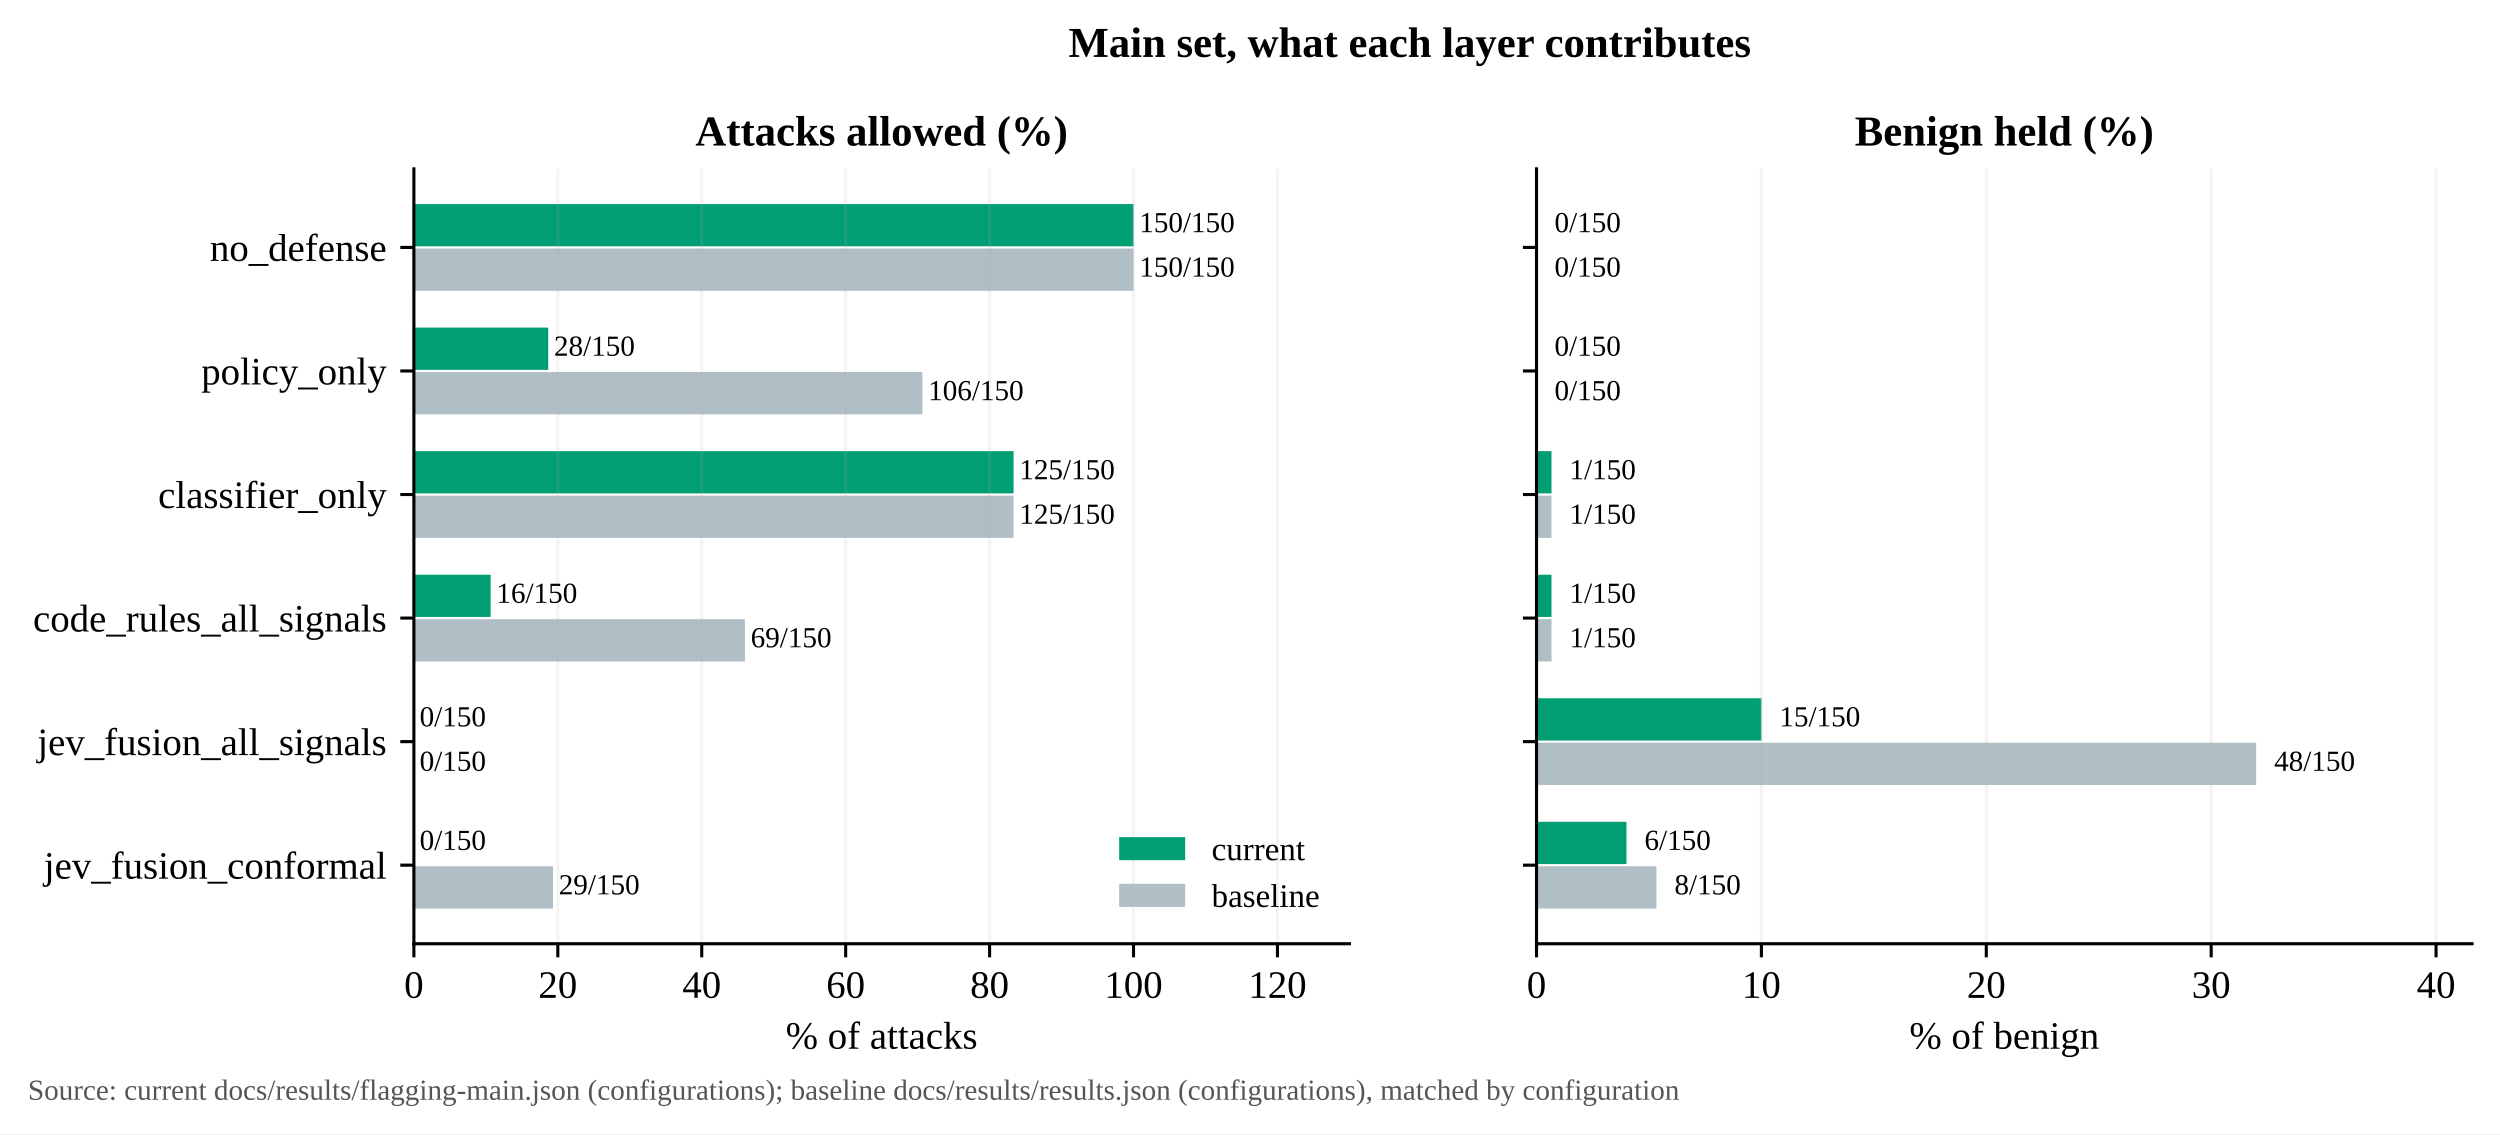
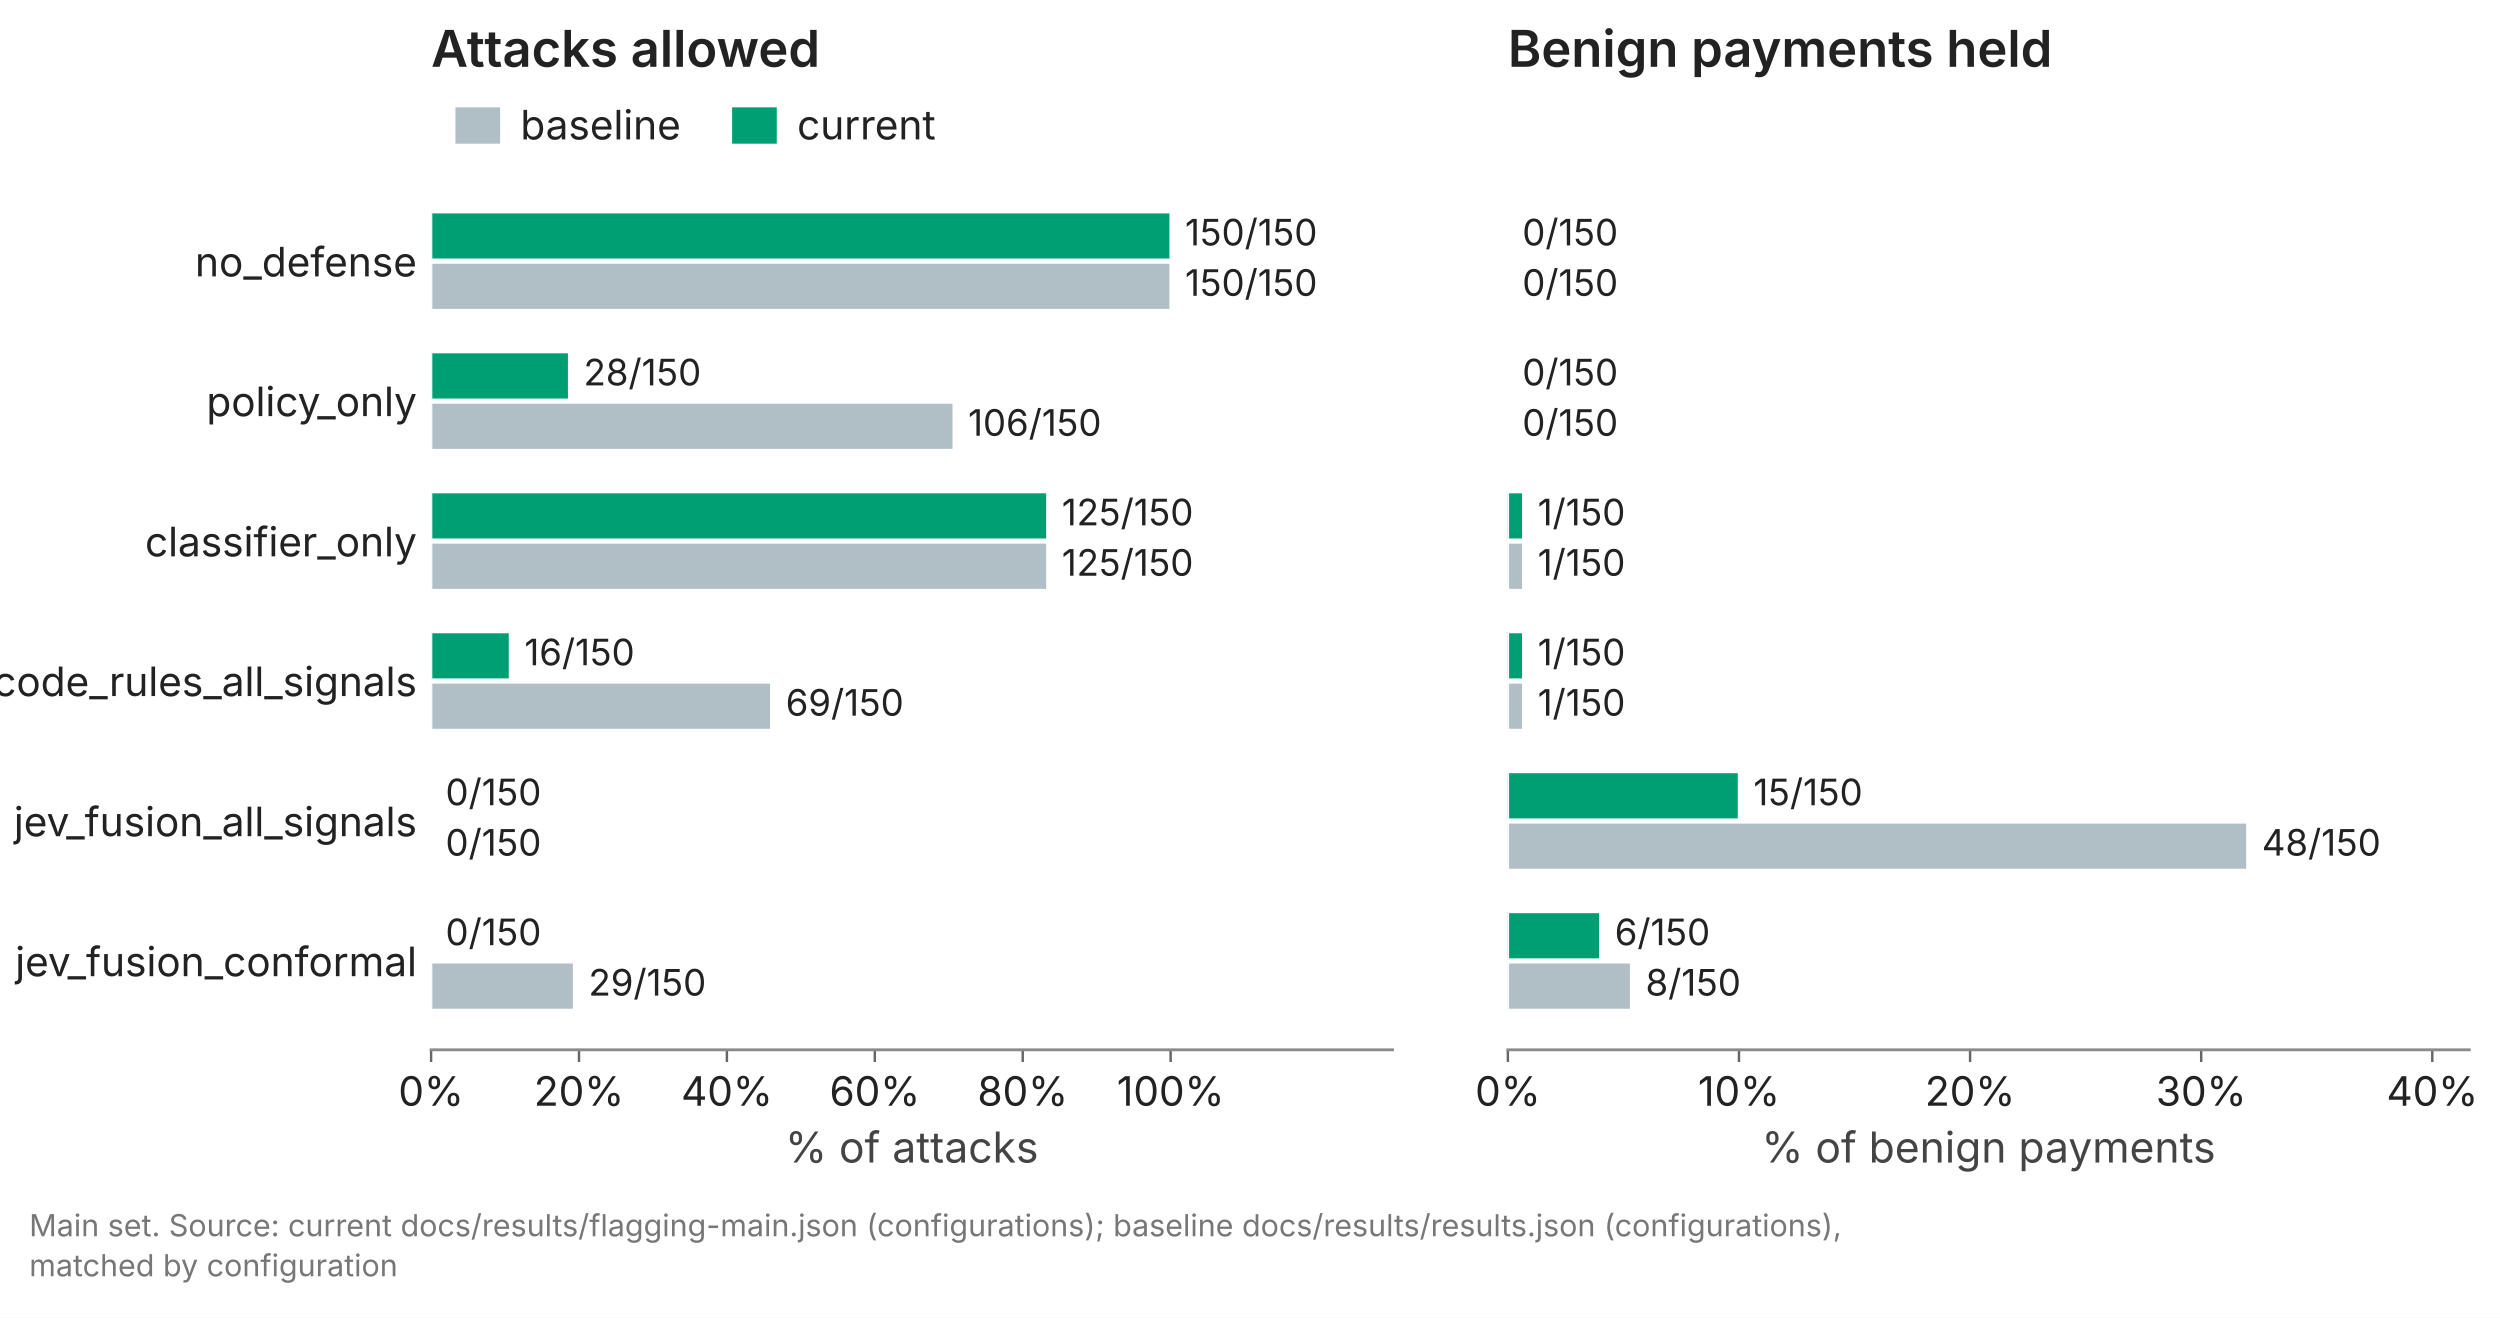
- <svg xmlns="http://www.w3.org/2000/svg" xmlns:xlink="http://www.w3.org/1999/xlink" width="643.9pt" height="292.074pt" viewBox="0 0 643.9 292.074" version="1.1">
+ <svg xmlns="http://www.w3.org/2000/svg" xmlns:xlink="http://www.w3.org/1999/xlink" width="615.992pt" height="324.663pt" viewBox="0 0 615.992 324.663" version="1.1">
  <defs>
    <style type="text/css">*{stroke-linejoin: round; stroke-linecap: butt}</style>
  </defs>
  <g id="figure_1">
    <g id="patch_1">
-       <path d="M 0 292.074  L 643.9 292.074  L 643.9 0  L 0 0  z " style="fill: #ffffff" />
+       <path d="M 0 324.663  L 615.992 324.663  L 615.992 0  L 0 0  z " style="fill: #ffffff" />
    </g>
    <g id="axes_1">
      <g id="patch_2">
-         <path d="M 106.6 243.072  L 347.555 243.072  L 347.555 43.488  L 106.6 43.488  z " style="fill: #ffffff" />
+         <path d="M 106.22 258.67  L 343.107 258.67  L 343.107 42.454  L 106.22 42.454  z " style="fill: #ffffff" />
      </g>
      <g id="patch_3">
-         <path d="M 106.6 63.443  L 291.95 63.443  L 291.95 52.56  L 106.6 52.56  z " clip-path="url(#pbfc901cec5)" style="fill: #009e73" />
+         <path d="M 106.22 64.007  L 288.441 64.007  L 288.441 52.282  L 106.22 52.282  z " clip-path="url(#p8a3484d968)" style="fill: #009e73; stroke: #ffffff; stroke-width: 0.6; stroke-linejoin: miter" />
      </g>
      <g id="patch_4">
-         <path d="M 106.6 74.898  L 291.95 74.898  L 291.95 64.015  L 106.6 64.015  z " clip-path="url(#pbfc901cec5)" style="fill: #b0bec5" />
+         <path d="M 106.22 76.421  L 288.441 76.421  L 288.441 64.696  L 106.22 64.696  z " clip-path="url(#p8a3484d968)" style="fill: #b0bec5; stroke: #ffffff; stroke-width: 0.6; stroke-linejoin: miter" />
      </g>
      <g id="patch_5">
-         <path d="M 106.6 95.263  L 141.199 95.263  L 141.199 84.38  L 106.6 84.38  z " clip-path="url(#pbfc901cec5)" style="fill: #009e73" />
+         <path d="M 106.22 98.491  L 140.235 98.491  L 140.235 86.766  L 106.22 86.766  z " clip-path="url(#p8a3484d968)" style="fill: #009e73; stroke: #ffffff; stroke-width: 0.6; stroke-linejoin: miter" />
      </g>
      <g id="patch_6">
-         <path d="M 106.6 106.718  L 237.58 106.718  L 237.58 95.836  L 106.6 95.836  z " clip-path="url(#pbfc901cec5)" style="fill: #b0bec5" />
+         <path d="M 106.22 110.905  L 234.989 110.905  L 234.989 99.18  L 106.22 99.18  z " clip-path="url(#p8a3484d968)" style="fill: #b0bec5; stroke: #ffffff; stroke-width: 0.6; stroke-linejoin: miter" />
      </g>
      <g id="patch_7">
-         <path d="M 106.6 127.083  L 261.058 127.083  L 261.058 116.201  L 106.6 116.201  z " clip-path="url(#pbfc901cec5)" style="fill: #009e73" />
+         <path d="M 106.22 132.975  L 258.071 132.975  L 258.071 121.25  L 106.22 121.25  z " clip-path="url(#p8a3484d968)" style="fill: #009e73; stroke: #ffffff; stroke-width: 0.6; stroke-linejoin: miter" />
      </g>
      <g id="patch_8">
-         <path d="M 106.6 138.539  L 261.058 138.539  L 261.058 127.656  L 106.6 127.656  z " clip-path="url(#pbfc901cec5)" style="fill: #b0bec5" />
+         <path d="M 106.22 145.389  L 258.071 145.389  L 258.071 133.665  L 106.22 133.665  z " clip-path="url(#p8a3484d968)" style="fill: #b0bec5; stroke: #ffffff; stroke-width: 0.6; stroke-linejoin: miter" />
      </g>
      <g id="patch_9">
-         <path d="M 106.6 158.904  L 126.371 158.904  L 126.371 148.021  L 106.6 148.021  z " clip-path="url(#pbfc901cec5)" style="fill: #009e73" />
+         <path d="M 106.22 167.459  L 125.657 167.459  L 125.657 155.735  L 106.22 155.735  z " clip-path="url(#p8a3484d968)" style="fill: #009e73; stroke: #ffffff; stroke-width: 0.6; stroke-linejoin: miter" />
      </g>
      <g id="patch_10">
-         <path d="M 106.6 170.359  L 191.861 170.359  L 191.861 159.477  L 106.6 159.477  z " clip-path="url(#pbfc901cec5)" style="fill: #b0bec5" />
+         <path d="M 106.22 179.873  L 190.041 179.873  L 190.041 168.149  L 106.22 168.149  z " clip-path="url(#p8a3484d968)" style="fill: #b0bec5; stroke: #ffffff; stroke-width: 0.6; stroke-linejoin: miter" />
      </g>
      <g id="patch_11">
-         <path d="M 106.6 190.724  L 106.6 190.724  L 106.6 179.842  L 106.6 179.842  z " clip-path="url(#pbfc901cec5)" style="fill: #009e73" />
+         <path d="M 106.22 201.943  L 106.22 201.943  L 106.22 190.219  L 106.22 190.219  z " clip-path="url(#p8a3484d968)" style="fill: #009e73; stroke: #ffffff; stroke-width: 0.6; stroke-linejoin: miter" />
      </g>
      <g id="patch_12">
-         <path d="M 106.6 202.18  L 106.6 202.18  L 106.6 191.297  L 106.6 191.297  z " clip-path="url(#pbfc901cec5)" style="fill: #b0bec5" />
+         <path d="M 106.22 214.358  L 106.22 214.358  L 106.22 202.633  L 106.22 202.633  z " clip-path="url(#p8a3484d968)" style="fill: #b0bec5; stroke: #ffffff; stroke-width: 0.6; stroke-linejoin: miter" />
      </g>
      <g id="patch_13">
-         <path d="M 106.6 222.545  L 106.6 222.545  L 106.6 211.662  L 106.6 211.662  z " clip-path="url(#pbfc901cec5)" style="fill: #009e73" />
+         <path d="M 106.22 236.428  L 106.22 236.428  L 106.22 224.703  L 106.22 224.703  z " clip-path="url(#p8a3484d968)" style="fill: #009e73; stroke: #ffffff; stroke-width: 0.6; stroke-linejoin: miter" />
      </g>
      <g id="patch_14">
-         <path d="M 106.6 234  L 142.434 234  L 142.434 223.117  L 106.6 223.117  z " clip-path="url(#pbfc901cec5)" style="fill: #b0bec5" />
+         <path d="M 106.22 248.842  L 141.449 248.842  L 141.449 237.117  L 106.22 237.117  z " clip-path="url(#p8a3484d968)" style="fill: #b0bec5; stroke: #ffffff; stroke-width: 0.6; stroke-linejoin: miter" />
      </g>
      <g id="matplotlib.axis_1">
        <g id="xtick_1">
          <g id="line2d_1">
-             <path d="M 106.6 243.072  L 106.6 43.488  " clip-path="url(#pbfc901cec5)" style="fill: none; stroke: #b0b0b0; stroke-opacity: 0.15; stroke-width: 0.8; stroke-linecap: square" />
-           </g>
+             <defs>
+               <path id="mb9bd0b327d" d="M 0 0  L 0 3  " style="stroke: #666666; stroke-width: 0.6" />
+             </defs>
+             <g>
+               <use xlink:href="#mb9bd0b327d" x="106.22" y="258.67" style="fill: #666666; stroke: #666666; stroke-width: 0.6" />
+             </g>
+           </g>
+           <g id="text_1">
+             <text style="font-size: 10px; font-family: 'Inter', 'Segoe UI', 'Helvetica Neue', 'Arial', 'DejaVu Sans', sans-serif; text-anchor: middle; fill: #222222" x="106.22" y="272.45" transform="rotate(-0 106.22 272.4502)">0%</text>
+           </g>
+         </g>
+         <g id="xtick_2">
          <g id="line2d_2">
-             <defs>
-               <path id="me1d4923933" d="M 0 0  L 0 3.5  " style="stroke: #000000; stroke-width: 0.8" />
-             </defs>
-             <g>
-               <use xlink:href="#me1d4923933" x="106.6" y="243.072" style="stroke: #000000; stroke-width: 0.8" />
-             </g>
-           </g>
-           <g id="text_1">
-             <text style="font-size: 10px; font-family: 'Times New Roman', 'DejaVu Serif', serif; text-anchor: middle" x="106.6" y="257.006" transform="rotate(-0 106.6 257.0056)">0</text>
-           </g>
-         </g>
-         <g id="xtick_2">
+             <g>
+               <use xlink:href="#mb9bd0b327d" x="142.664" y="258.67" style="fill: #666666; stroke: #666666; stroke-width: 0.6" />
+             </g>
+           </g>
+           <g id="text_2">
+             <text style="font-size: 10px; font-family: 'Inter', 'Segoe UI', 'Helvetica Neue', 'Arial', 'DejaVu Sans', sans-serif; text-anchor: middle; fill: #222222" x="142.664" y="272.45" transform="rotate(-0 142.6641 272.4502)">20%</text>
+           </g>
+         </g>
+         <g id="xtick_3">
          <g id="line2d_3">
-             <path d="M 143.67 243.072  L 143.67 43.488  " clip-path="url(#pbfc901cec5)" style="fill: none; stroke: #b0b0b0; stroke-opacity: 0.15; stroke-width: 0.8; stroke-linecap: square" />
-           </g>
+             <g>
+               <use xlink:href="#mb9bd0b327d" x="179.108" y="258.67" style="fill: #666666; stroke: #666666; stroke-width: 0.6" />
+             </g>
+           </g>
+           <g id="text_3">
+             <text style="font-size: 10px; font-family: 'Inter', 'Segoe UI', 'Helvetica Neue', 'Arial', 'DejaVu Sans', sans-serif; text-anchor: middle; fill: #222222" x="179.108" y="272.45" transform="rotate(-0 179.1082 272.4502)">40%</text>
+           </g>
+         </g>
+         <g id="xtick_4">
          <g id="line2d_4">
            <g>
-               <use xlink:href="#me1d4923933" x="143.67" y="243.072" style="stroke: #000000; stroke-width: 0.8" />
-             </g>
-           </g>
-           <g id="text_2">
-             <text style="font-size: 10px; font-family: 'Times New Roman', 'DejaVu Serif', serif; text-anchor: middle" x="143.67" y="257.006" transform="rotate(-0 143.6699 257.0056)">20</text>
-           </g>
-         </g>
-         <g id="xtick_3">
+               <use xlink:href="#mb9bd0b327d" x="215.552" y="258.67" style="fill: #666666; stroke: #666666; stroke-width: 0.6" />
+             </g>
+           </g>
+           <g id="text_4">
+             <text style="font-size: 10px; font-family: 'Inter', 'Segoe UI', 'Helvetica Neue', 'Arial', 'DejaVu Sans', sans-serif; text-anchor: middle; fill: #222222" x="215.552" y="272.45" transform="rotate(-0 215.5524 272.4502)">60%</text>
+           </g>
+         </g>
+         <g id="xtick_5">
          <g id="line2d_5">
-             <path d="M 180.74 243.072  L 180.74 43.488  " clip-path="url(#pbfc901cec5)" style="fill: none; stroke: #b0b0b0; stroke-opacity: 0.15; stroke-width: 0.8; stroke-linecap: square" />
-           </g>
+             <g>
+               <use xlink:href="#mb9bd0b327d" x="251.996" y="258.67" style="fill: #666666; stroke: #666666; stroke-width: 0.6" />
+             </g>
+           </g>
+           <g id="text_5">
+             <text style="font-size: 10px; font-family: 'Inter', 'Segoe UI', 'Helvetica Neue', 'Arial', 'DejaVu Sans', sans-serif; text-anchor: middle; fill: #222222" x="251.996" y="272.45" transform="rotate(-0 251.9965 272.4502)">80%</text>
+           </g>
+         </g>
+         <g id="xtick_6">
          <g id="line2d_6">
            <g>
-               <use xlink:href="#me1d4923933" x="180.74" y="243.072" style="stroke: #000000; stroke-width: 0.8" />
-             </g>
-           </g>
-           <g id="text_3">
-             <text style="font-size: 10px; font-family: 'Times New Roman', 'DejaVu Serif', serif; text-anchor: middle" x="180.74" y="257.006" transform="rotate(-0 180.7399 257.0056)">40</text>
-           </g>
-         </g>
-         <g id="xtick_4">
-           <g id="line2d_7">
-             <path d="M 217.81 243.072  L 217.81 43.488  " clip-path="url(#pbfc901cec5)" style="fill: none; stroke: #b0b0b0; stroke-opacity: 0.15; stroke-width: 0.8; stroke-linecap: square" />
-           </g>
-           <g id="line2d_8">
-             <g>
-               <use xlink:href="#me1d4923933" x="217.81" y="243.072" style="stroke: #000000; stroke-width: 0.8" />
-             </g>
-           </g>
-           <g id="text_4">
-             <text style="font-size: 10px; font-family: 'Times New Roman', 'DejaVu Serif', serif; text-anchor: middle" x="217.81" y="257.006" transform="rotate(-0 217.8098 257.0056)">60</text>
-           </g>
-         </g>
-         <g id="xtick_5">
-           <g id="line2d_9">
-             <path d="M 254.88 243.072  L 254.88 43.488  " clip-path="url(#pbfc901cec5)" style="fill: none; stroke: #b0b0b0; stroke-opacity: 0.15; stroke-width: 0.8; stroke-linecap: square" />
-           </g>
-           <g id="line2d_10">
-             <g>
-               <use xlink:href="#me1d4923933" x="254.88" y="243.072" style="stroke: #000000; stroke-width: 0.8" />
-             </g>
-           </g>
-           <g id="text_5">
-             <text style="font-size: 10px; font-family: 'Times New Roman', 'DejaVu Serif', serif; text-anchor: middle" x="254.88" y="257.006" transform="rotate(-0 254.8797 257.0056)">80</text>
-           </g>
-         </g>
-         <g id="xtick_6">
-           <g id="line2d_11">
-             <path d="M 291.95 243.072  L 291.95 43.488  " clip-path="url(#pbfc901cec5)" style="fill: none; stroke: #b0b0b0; stroke-opacity: 0.15; stroke-width: 0.8; stroke-linecap: square" />
-           </g>
-           <g id="line2d_12">
-             <g>
-               <use xlink:href="#me1d4923933" x="291.95" y="243.072" style="stroke: #000000; stroke-width: 0.8" />
+               <use xlink:href="#mb9bd0b327d" x="288.441" y="258.67" style="fill: #666666; stroke: #666666; stroke-width: 0.6" />
            </g>
          </g>
          <g id="text_6">
-             <text style="font-size: 10px; font-family: 'Times New Roman', 'DejaVu Serif', serif; text-anchor: middle" x="291.95" y="257.006" transform="rotate(-0 291.9497 257.0056)">100</text>
-           </g>
-         </g>
+             <text style="font-size: 10px; font-family: 'Inter', 'Segoe UI', 'Helvetica Neue', 'Arial', 'DejaVu Sans', sans-serif; text-anchor: middle; fill: #222222" x="288.441" y="272.45" transform="rotate(-0 288.4406 272.4502)">100%</text>
+           </g>
+         </g>
+         <g id="text_7">
+           <text style="font-size: 10.5px; font-family: 'Inter', 'Segoe UI', 'Helvetica Neue', 'Arial', 'DejaVu Sans', sans-serif; text-anchor: middle; fill: #444444" x="224.663" y="286.44" transform="rotate(-0 224.6634 286.4395)">% of attacks</text>
+         </g>
+       </g>
+       <g id="matplotlib.axis_2">
+         <g id="ytick_1">
+           <g id="line2d_7" />
+           <g id="text_8">
+             <text style="font-size: 10px; font-family: 'Inter', 'Segoe UI', 'Helvetica Neue', 'Arial', 'DejaVu Sans', sans-serif; text-anchor: end; fill: #222222" x="102.72" y="68.106" transform="rotate(-0 102.72 68.10607)">no_defense</text>
+           </g>
+         </g>
+         <g id="ytick_2">
+           <g id="line2d_8" />
+           <g id="text_9">
+             <text style="font-size: 10px; font-family: 'Inter', 'Segoe UI', 'Helvetica Neue', 'Arial', 'DejaVu Sans', sans-serif; text-anchor: end; fill: #222222" x="102.72" y="102.537" transform="rotate(-0 102.72 102.5372)">policy_only</text>
+           </g>
+         </g>
+         <g id="ytick_3">
+           <g id="line2d_9" />
+           <g id="text_10">
+             <text style="font-size: 10px; font-family: 'Inter', 'Segoe UI', 'Helvetica Neue', 'Arial', 'DejaVu Sans', sans-serif; text-anchor: end; fill: #222222" x="102.72" y="137.074" transform="rotate(-0 102.72 137.0745)">classifier_only</text>
+           </g>
+         </g>
+         <g id="ytick_4">
+           <g id="line2d_10" />
+           <g id="text_11">
+             <text style="font-size: 10px; font-family: 'Inter', 'Segoe UI', 'Helvetica Neue', 'Arial', 'DejaVu Sans', sans-serif; text-anchor: end; fill: #222222" x="102.72" y="171.506" transform="rotate(-0 102.72 171.5056)">code_rules_all_signals</text>
+           </g>
+         </g>
+         <g id="ytick_5">
+           <g id="line2d_11" />
+           <g id="text_12">
+             <text style="font-size: 10px; font-family: 'Inter', 'Segoe UI', 'Helvetica Neue', 'Arial', 'DejaVu Sans', sans-serif; text-anchor: end; fill: #222222" x="102.72" y="206.043" transform="rotate(-0 102.72 206.0429)">jev_fusion_all_signals</text>
+           </g>
+         </g>
+         <g id="ytick_6">
+           <g id="line2d_12" />
+           <g id="text_13">
+             <text style="font-size: 10px; font-family: 'Inter', 'Segoe UI', 'Helvetica Neue', 'Arial', 'DejaVu Sans', sans-serif; text-anchor: end; fill: #222222" x="102.72" y="240.527" transform="rotate(-0 102.72 240.5271)">jev_fusion_conformal</text>
+           </g>
+         </g>
+       </g>
+       <g id="patch_15">
+         <path d="M 106.22 258.67  L 343.107 258.67  " style="fill: none; stroke: #8a8a8a; stroke-width: 0.7; stroke-linejoin: miter; stroke-linecap: square" />
+       </g>
+       <g id="text_14">
+         <text style="font-size: 9px; font-family: 'Inter', 'Segoe UI', 'Helvetica Neue', 'Arial', 'DejaVu Sans', sans-serif; text-anchor: start; fill: #222222" x="291.994" y="60.473" transform="rotate(-0 291.9939 60.47332)">150/150</text>
+       </g>
+       <g id="text_15">
+         <text style="font-size: 9px; font-family: 'Inter', 'Segoe UI', 'Helvetica Neue', 'Arial', 'DejaVu Sans', sans-serif; text-anchor: start; fill: #222222" x="291.994" y="72.888" transform="rotate(-0 291.9939 72.88764)">150/150</text>
+       </g>
+       <g id="text_16">
+         <text style="font-size: 9px; font-family: 'Inter', 'Segoe UI', 'Helvetica Neue', 'Arial', 'DejaVu Sans', sans-serif; text-anchor: start; fill: #222222" x="143.788" y="94.958" transform="rotate(-0 143.7878 94.95753)">28/150</text>
+       </g>
+       <g id="text_17">
+         <text style="font-size: 9px; font-family: 'Inter', 'Segoe UI', 'Helvetica Neue', 'Arial', 'DejaVu Sans', sans-serif; text-anchor: start; fill: #222222" x="238.543" y="107.372" transform="rotate(-0 238.5425 107.3718)">106/150</text>
+       </g>
+       <g id="text_18">
+         <text style="font-size: 9px; font-family: 'Inter', 'Segoe UI', 'Helvetica Neue', 'Arial', 'DejaVu Sans', sans-serif; text-anchor: start; fill: #222222" x="261.624" y="129.442" transform="rotate(-0 261.6238 129.4417)">125/150</text>
+       </g>
+       <g id="text_19">
+         <text style="font-size: 9px; font-family: 'Inter', 'Segoe UI', 'Helvetica Neue', 'Arial', 'DejaVu Sans', sans-serif; text-anchor: start; fill: #222222" x="261.624" y="141.856" transform="rotate(-0 261.6238 141.8561)">125/150</text>
+       </g>
+       <g id="text_20">
+         <text style="font-size: 9px; font-family: 'Inter', 'Segoe UI', 'Helvetica Neue', 'Arial', 'DejaVu Sans', sans-serif; text-anchor: start; fill: #222222" x="129.21" y="163.926" transform="rotate(-0 129.2102 163.926)">16/150</text>
+       </g>
+       <g id="text_21">
+         <text style="font-size: 9px; font-family: 'Inter', 'Segoe UI', 'Helvetica Neue', 'Arial', 'DejaVu Sans', sans-serif; text-anchor: start; fill: #222222" x="193.595" y="176.34" transform="rotate(-0 193.5948 176.3403)">69/150</text>
+       </g>
+       <g id="text_22">
+         <text style="font-size: 9px; font-family: 'Inter', 'Segoe UI', 'Helvetica Neue', 'Arial', 'DejaVu Sans', sans-serif; text-anchor: start; fill: #222222" x="109.773" y="198.41" transform="rotate(-0 109.7733 198.4102)">0/150</text>
+       </g>
+       <g id="text_23">
+         <text style="font-size: 9px; font-family: 'Inter', 'Segoe UI', 'Helvetica Neue', 'Arial', 'DejaVu Sans', sans-serif; text-anchor: start; fill: #222222" x="109.773" y="210.824" transform="rotate(-0 109.7733 210.8245)">0/150</text>
+       </g>
+       <g id="text_24">
+         <text style="font-size: 9px; font-family: 'Inter', 'Segoe UI', 'Helvetica Neue', 'Arial', 'DejaVu Sans', sans-serif; text-anchor: start; fill: #222222" x="109.773" y="232.894" transform="rotate(-0 109.7733 232.8944)">0/150</text>
+       </g>
+       <g id="text_25">
+         <text style="font-size: 9px; font-family: 'Inter', 'Segoe UI', 'Helvetica Neue', 'Arial', 'DejaVu Sans', sans-serif; text-anchor: start; fill: #222222" x="145.003" y="245.309" transform="rotate(-0 145.0026 245.3087)">29/150</text>
+       </g>
+       <g id="text_26">
+         <text style="font-weight: 600; font-size: 12.5px; font-family: 'Inter', 'Segoe UI', 'Helvetica Neue', 'Arial', 'DejaVu Sans', sans-serif; text-anchor: start; fill: #222222" x="106.22" y="16.454" transform="rotate(-0 106.22 16.45391)">Attacks allowed</text>
+       </g>
+       <g id="legend_1">
+         <g id="patch_16">
+           <path d="M 112.22 35.399  L 123.22 35.399  L 123.22 26.449  L 112.22 26.449  z " style="fill: #b0bec5" />
+         </g>
+         <g id="text_27">
+           <text style="font-size: 10px; font-family: 'Inter', 'Segoe UI', 'Helvetica Neue', 'Arial', 'DejaVu Sans', sans-serif; text-anchor: start; fill: #222222" x="128.22" y="34.349" transform="rotate(-0 128.22 34.34941)">baseline</text>
+         </g>
+         <g id="patch_17">
+           <path d="M 180.393 35.399  L 191.393 35.399  L 191.393 26.449  L 180.393 26.449  z " style="fill: #009e73" />
+         </g>
+         <g id="text_28">
+           <text style="font-size: 10px; font-family: 'Inter', 'Segoe UI', 'Helvetica Neue', 'Arial', 'DejaVu Sans', sans-serif; text-anchor: start; fill: #222222" x="196.393" y="34.349" transform="rotate(-0 196.3934 34.34941)">current</text>
+         </g>
+       </g>
+     </g>
+     <g id="axes_2">
+       <g id="patch_18">
+         <path d="M 371.533 258.67  L 608.42 258.67  L 608.42 42.454  L 371.533 42.454  z " style="fill: #ffffff" />
+       </g>
+       <g id="patch_19">
+         <path d="M 371.533 64.007  L 371.533 64.007  L 371.533 52.282  L 371.533 52.282  z " clip-path="url(#p9b941fcb0b)" style="fill: #009e73; stroke: #ffffff; stroke-width: 0.6; stroke-linejoin: miter" />
+       </g>
+       <g id="patch_20">
+         <path d="M 371.533 76.421  L 371.533 76.421  L 371.533 64.696  L 371.533 64.696  z " clip-path="url(#p9b941fcb0b)" style="fill: #b0bec5; stroke: #ffffff; stroke-width: 0.6; stroke-linejoin: miter" />
+       </g>
+       <g id="patch_21">
+         <path d="M 371.533 98.491  L 371.533 98.491  L 371.533 86.766  L 371.533 86.766  z " clip-path="url(#p9b941fcb0b)" style="fill: #009e73; stroke: #ffffff; stroke-width: 0.6; stroke-linejoin: miter" />
+       </g>
+       <g id="patch_22">
+         <path d="M 371.533 110.905  L 371.533 110.905  L 371.533 99.18  L 371.533 99.18  z " clip-path="url(#p9b941fcb0b)" style="fill: #b0bec5; stroke: #ffffff; stroke-width: 0.6; stroke-linejoin: miter" />
+       </g>
+       <g id="patch_23">
+         <path d="M 371.533 132.975  L 375.329 132.975  L 375.329 121.25  L 371.533 121.25  z " clip-path="url(#p9b941fcb0b)" style="fill: #009e73; stroke: #ffffff; stroke-width: 0.6; stroke-linejoin: miter" />
+       </g>
+       <g id="patch_24">
+         <path d="M 371.533 145.389  L 375.329 145.389  L 375.329 133.665  L 371.533 133.665  z " clip-path="url(#p9b941fcb0b)" style="fill: #b0bec5; stroke: #ffffff; stroke-width: 0.6; stroke-linejoin: miter" />
+       </g>
+       <g id="patch_25">
+         <path d="M 371.533 167.459  L 375.329 167.459  L 375.329 155.735  L 371.533 155.735  z " clip-path="url(#p9b941fcb0b)" style="fill: #009e73; stroke: #ffffff; stroke-width: 0.6; stroke-linejoin: miter" />
+       </g>
+       <g id="patch_26">
+         <path d="M 371.533 179.873  L 375.329 179.873  L 375.329 168.149  L 371.533 168.149  z " clip-path="url(#p9b941fcb0b)" style="fill: #b0bec5; stroke: #ffffff; stroke-width: 0.6; stroke-linejoin: miter" />
+       </g>
+       <g id="patch_27">
+         <path d="M 371.533 201.943  L 428.477 201.943  L 428.477 190.219  L 371.533 190.219  z " clip-path="url(#p9b941fcb0b)" style="fill: #009e73; stroke: #ffffff; stroke-width: 0.6; stroke-linejoin: miter" />
+       </g>
+       <g id="patch_28">
+         <path d="M 371.533 214.358  L 553.754 214.358  L 553.754 202.633  L 371.533 202.633  z " clip-path="url(#p9b941fcb0b)" style="fill: #b0bec5; stroke: #ffffff; stroke-width: 0.6; stroke-linejoin: miter" />
+       </g>
+       <g id="patch_29">
+         <path d="M 371.533 236.428  L 394.311 236.428  L 394.311 224.703  L 371.533 224.703  z " clip-path="url(#p9b941fcb0b)" style="fill: #009e73; stroke: #ffffff; stroke-width: 0.6; stroke-linejoin: miter" />
+       </g>
+       <g id="patch_30">
+         <path d="M 371.533 248.842  L 401.903 248.842  L 401.903 237.117  L 371.533 237.117  z " clip-path="url(#p9b941fcb0b)" style="fill: #b0bec5; stroke: #ffffff; stroke-width: 0.6; stroke-linejoin: miter" />
+       </g>
+       <g id="matplotlib.axis_3">
        <g id="xtick_7">
          <g id="line2d_13">
-             <path d="M 329.02 243.072  L 329.02 43.488  " clip-path="url(#pbfc901cec5)" style="fill: none; stroke: #b0b0b0; stroke-opacity: 0.15; stroke-width: 0.8; stroke-linecap: square" />
-           </g>
+             <g>
+               <use xlink:href="#mb9bd0b327d" x="371.533" y="258.67" style="fill: #666666; stroke: #666666; stroke-width: 0.6" />
+             </g>
+           </g>
+           <g id="text_29">
+             <text style="font-size: 10px; font-family: 'Inter', 'Segoe UI', 'Helvetica Neue', 'Arial', 'DejaVu Sans', sans-serif; text-anchor: middle; fill: #222222" x="371.533" y="272.45" transform="rotate(-0 371.5332 272.4502)">0%</text>
+           </g>
+         </g>
+         <g id="xtick_8">
          <g id="line2d_14">
            <g>
-               <use xlink:href="#me1d4923933" x="329.02" y="243.072" style="stroke: #000000; stroke-width: 0.8" />
-             </g>
-           </g>
-           <g id="text_7">
-             <text style="font-size: 10px; font-family: 'Times New Roman', 'DejaVu Serif', serif; text-anchor: middle" x="329.02" y="257.006" transform="rotate(-0 329.0196 257.0056)">120</text>
-           </g>
-         </g>
-         <g id="text_8">
-           <text style="font-size: 10px; font-family: 'Times New Roman', 'DejaVu Serif', serif; text-anchor: middle" x="227.077" y="270.108" transform="rotate(-0 227.0773 270.1075)">% of attacks</text>
-         </g>
-       </g>
-       <g id="matplotlib.axis_2">
-         <g id="ytick_1">
+               <use xlink:href="#mb9bd0b327d" x="428.477" y="258.67" style="fill: #666666; stroke: #666666; stroke-width: 0.6" />
+             </g>
+           </g>
+           <g id="text_30">
+             <text style="font-size: 10px; font-family: 'Inter', 'Segoe UI', 'Helvetica Neue', 'Arial', 'DejaVu Sans', sans-serif; text-anchor: middle; fill: #222222" x="428.477" y="272.45" transform="rotate(-0 428.4771 272.4502)">10%</text>
+           </g>
+         </g>
+         <g id="xtick_9">
          <g id="line2d_15">
-             <defs>
-               <path id="mfd248f594b" d="M 0 0  L -3.5 0  " style="stroke: #000000; stroke-width: 0.8" />
-             </defs>
-             <g>
-               <use xlink:href="#mfd248f594b" x="106.6" y="63.729" style="stroke: #000000; stroke-width: 0.8" />
-             </g>
-           </g>
-           <g id="text_9">
-             <text style="font-size: 10px; font-family: 'Times New Roman', 'DejaVu Serif', serif; text-anchor: end" x="99.6" y="67.201" transform="rotate(-0 99.6 67.20084)">no_defense</text>
-           </g>
-         </g>
-         <g id="ytick_2">
+             <g>
+               <use xlink:href="#mb9bd0b327d" x="485.421" y="258.67" style="fill: #666666; stroke: #666666; stroke-width: 0.6" />
+             </g>
+           </g>
+           <g id="text_31">
+             <text style="font-size: 10px; font-family: 'Inter', 'Segoe UI', 'Helvetica Neue', 'Arial', 'DejaVu Sans', sans-serif; text-anchor: middle; fill: #222222" x="485.421" y="272.45" transform="rotate(-0 485.4211 272.4502)">20%</text>
+           </g>
+         </g>
+         <g id="xtick_10">
          <g id="line2d_16">
            <g>
-               <use xlink:href="#mfd248f594b" x="106.6" y="95.549" style="stroke: #000000; stroke-width: 0.8" />
-             </g>
-           </g>
-           <g id="text_10">
-             <text style="font-size: 10px; font-family: 'Times New Roman', 'DejaVu Serif', serif; text-anchor: end" x="99.6" y="99.021" transform="rotate(-0 99.6 99.02125)">policy_only</text>
-           </g>
-         </g>
-         <g id="ytick_3">
+               <use xlink:href="#mb9bd0b327d" x="542.365" y="258.67" style="fill: #666666; stroke: #666666; stroke-width: 0.6" />
+             </g>
+           </g>
+           <g id="text_32">
+             <text style="font-size: 10px; font-family: 'Inter', 'Segoe UI', 'Helvetica Neue', 'Arial', 'DejaVu Sans', sans-serif; text-anchor: middle; fill: #222222" x="542.365" y="272.45" transform="rotate(-0 542.365 272.4502)">30%</text>
+           </g>
+         </g>
+         <g id="xtick_11">
          <g id="line2d_17">
            <g>
-               <use xlink:href="#mfd248f594b" x="106.6" y="127.37" style="stroke: #000000; stroke-width: 0.8" />
-             </g>
-           </g>
-           <g id="text_11">
-             <text style="font-size: 10px; font-family: 'Times New Roman', 'DejaVu Serif', serif; text-anchor: end" x="99.6" y="130.842" transform="rotate(-0 99.6 130.8417)">classifier_only</text>
-           </g>
-         </g>
-         <g id="ytick_4">
-           <g id="line2d_18">
-             <g>
-               <use xlink:href="#mfd248f594b" x="106.6" y="159.19" style="stroke: #000000; stroke-width: 0.8" />
-             </g>
-           </g>
-           <g id="text_12">
-             <text style="font-size: 10px; font-family: 'Times New Roman', 'DejaVu Serif', serif; text-anchor: end" x="99.6" y="162.662" transform="rotate(-0 99.6 162.6621)">code_rules_all_signals</text>
-           </g>
-         </g>
-         <g id="ytick_5">
-           <g id="line2d_19">
-             <g>
-               <use xlink:href="#mfd248f594b" x="106.6" y="191.011" style="stroke: #000000; stroke-width: 0.8" />
-             </g>
-           </g>
-           <g id="text_13">
-             <text style="font-size: 10px; font-family: 'Times New Roman', 'DejaVu Serif', serif; text-anchor: end" x="99.6" y="194.485" transform="rotate(-0 99.6 194.4848)">jev_fusion_all_signals</text>
-           </g>
-         </g>
-         <g id="ytick_6">
-           <g id="line2d_20">
-             <g>
-               <use xlink:href="#mfd248f594b" x="106.6" y="222.831" style="stroke: #000000; stroke-width: 0.8" />
-             </g>
-           </g>
-           <g id="text_14">
-             <text style="font-size: 10px; font-family: 'Times New Roman', 'DejaVu Serif', serif; text-anchor: end" x="99.6" y="226.305" transform="rotate(-0 99.6 226.3053)">jev_fusion_conformal</text>
-           </g>
-         </g>
-       </g>
-       <g id="patch_15">
-         <path d="M 106.6 243.072  L 106.6 43.488  " style="fill: none; stroke: #000000; stroke-width: 0.8; stroke-linejoin: miter; stroke-linecap: square" />
-       </g>
-       <g id="patch_16">
-         <path d="M 106.6 243.072  L 347.555 243.072  " style="fill: none; stroke: #000000; stroke-width: 0.8; stroke-linejoin: miter; stroke-linecap: square" />
-       </g>
-       <g id="text_15">
-         <text style="font-size: 7.5px; font-family: 'Times New Roman', 'DejaVu Serif', serif; text-anchor: start" x="293.432" y="59.796" transform="rotate(-0 293.4324 59.79587)">150/150</text>
-       </g>
-       <g id="text_16">
-         <text style="font-size: 7.5px; font-family: 'Times New Roman', 'DejaVu Serif', serif; text-anchor: start" x="293.432" y="71.251" transform="rotate(-0 293.4324 71.25122)">150/150</text>
-       </g>
-       <g id="text_17">
-         <text style="font-size: 7.5px; font-family: 'Times New Roman', 'DejaVu Serif', serif; text-anchor: start" x="142.681" y="91.616" transform="rotate(-0 142.6814 91.61629)">28/150</text>
-       </g>
-       <g id="text_18">
-         <text style="font-size: 7.5px; font-family: 'Times New Roman', 'DejaVu Serif', serif; text-anchor: start" x="239.063" y="103.072" transform="rotate(-0 239.0632 103.0716)">106/150</text>
-       </g>
-       <g id="text_19">
-         <text style="font-size: 7.5px; font-family: 'Times New Roman', 'DejaVu Serif', serif; text-anchor: start" x="262.541" y="123.437" transform="rotate(-0 262.5408 123.4367)">125/150</text>
-       </g>
-       <g id="text_20">
-         <text style="font-size: 7.5px; font-family: 'Times New Roman', 'DejaVu Serif', serif; text-anchor: start" x="262.541" y="134.892" transform="rotate(-0 262.5408 134.892)">125/150</text>
-       </g>
-       <g id="text_21">
-         <text style="font-size: 7.5px; font-family: 'Times New Roman', 'DejaVu Serif', serif; text-anchor: start" x="127.853" y="155.257" transform="rotate(-0 127.8534 155.2571)">16/150</text>
-       </g>
-       <g id="text_22">
-         <text style="font-size: 7.5px; font-family: 'Times New Roman', 'DejaVu Serif', serif; text-anchor: start" x="193.344" y="166.712" transform="rotate(-0 193.3436 166.7125)">69/150</text>
-       </g>
-       <g id="text_23">
-         <text style="font-size: 7.5px; font-family: 'Times New Roman', 'DejaVu Serif', serif; text-anchor: start" x="108.083" y="187.078" transform="rotate(-0 108.0828 187.0775)">0/150</text>
-       </g>
-       <g id="text_24">
-         <text style="font-size: 7.5px; font-family: 'Times New Roman', 'DejaVu Serif', serif; text-anchor: start" x="108.083" y="198.533" transform="rotate(-0 108.0828 198.5329)">0/150</text>
-       </g>
-       <g id="text_25">
-         <text style="font-size: 7.5px; font-family: 'Times New Roman', 'DejaVu Serif', serif; text-anchor: start" x="108.083" y="218.898" transform="rotate(-0 108.0828 218.8979)">0/150</text>
-       </g>
-       <g id="text_26">
-         <text style="font-size: 7.5px; font-family: 'Times New Roman', 'DejaVu Serif', serif; text-anchor: start" x="143.917" y="230.353" transform="rotate(-0 143.9171 230.3533)">29/150</text>
-       </g>
-       <g id="text_27">
-         <text style="font-weight: 700; font-size: 11px; font-family: 'Times New Roman', 'DejaVu Serif', serif; text-anchor: middle" x="227.077" y="37.488" transform="rotate(-0 227.0773 37.488)">Attacks allowed (%)</text>
-       </g>
-       <g id="legend_1">
-         <g id="patch_17">
-           <path d="M 288.254 221.553  L 305.254 221.553  L 305.254 215.603  L 288.254 215.603  z " style="fill: #009e73" />
-         </g>
-         <g id="text_28">
-           <text style="font-size: 8.5px; font-family: 'Times New Roman', 'DejaVu Serif', serif; text-anchor: start" x="312.054" y="221.553" transform="rotate(-0 312.0538 221.5531)">current</text>
-         </g>
-         <g id="patch_18">
-           <path d="M 288.254 233.588  L 305.254 233.588  L 305.254 227.638  L 288.254 227.638  z " style="fill: #b0bec5" />
-         </g>
-         <g id="text_29">
-           <text style="font-size: 8.5px; font-family: 'Times New Roman', 'DejaVu Serif', serif; text-anchor: start" x="312.054" y="233.588" transform="rotate(-0 312.0538 233.5875)">baseline</text>
-         </g>
-       </g>
-     </g>
-     <g id="axes_2">
-       <g id="patch_19">
-         <path d="M 395.745 243.072  L 636.7 243.072  L 636.7 43.488  L 395.745 43.488  z " style="fill: #ffffff" />
-       </g>
-       <g id="patch_20">
-         <path d="M 395.745 63.443  L 395.745 63.443  L 395.745 52.56  L 395.745 52.56  z " clip-path="url(#p3d1408687e)" style="fill: #009e73" />
-       </g>
-       <g id="patch_21">
-         <path d="M 395.745 74.898  L 395.745 74.898  L 395.745 64.015  L 395.745 64.015  z " clip-path="url(#p3d1408687e)" style="fill: #b0bec5" />
-       </g>
-       <g id="patch_22">
-         <path d="M 395.745 95.263  L 395.745 95.263  L 395.745 84.38  L 395.745 84.38  z " clip-path="url(#p3d1408687e)" style="fill: #009e73" />
-       </g>
-       <g id="patch_23">
-         <path d="M 395.745 106.718  L 395.745 106.718  L 395.745 95.836  L 395.745 95.836  z " clip-path="url(#p3d1408687e)" style="fill: #b0bec5" />
-       </g>
-       <g id="patch_24">
-         <path d="M 395.745 127.083  L 399.607 127.083  L 399.607 116.201  L 395.745 116.201  z " clip-path="url(#p3d1408687e)" style="fill: #009e73" />
-       </g>
-       <g id="patch_25">
-         <path d="M 395.745 138.539  L 399.607 138.539  L 399.607 127.656  L 395.745 127.656  z " clip-path="url(#p3d1408687e)" style="fill: #b0bec5" />
-       </g>
-       <g id="patch_26">
-         <path d="M 395.745 158.904  L 399.607 158.904  L 399.607 148.021  L 395.745 148.021  z " clip-path="url(#p3d1408687e)" style="fill: #009e73" />
-       </g>
-       <g id="patch_27">
-         <path d="M 395.745 170.359  L 399.607 170.359  L 399.607 159.477  L 395.745 159.477  z " clip-path="url(#p3d1408687e)" style="fill: #b0bec5" />
-       </g>
-       <g id="patch_28">
-         <path d="M 395.745 190.724  L 453.667 190.724  L 453.667 179.842  L 395.745 179.842  z " clip-path="url(#p3d1408687e)" style="fill: #009e73" />
-       </g>
-       <g id="patch_29">
-         <path d="M 395.745 202.18  L 581.095 202.18  L 581.095 191.297  L 395.745 191.297  z " clip-path="url(#p3d1408687e)" style="fill: #b0bec5" />
-       </g>
-       <g id="patch_30">
-         <path d="M 395.745 222.545  L 418.914 222.545  L 418.914 211.662  L 395.745 211.662  z " clip-path="url(#p3d1408687e)" style="fill: #009e73" />
-       </g>
-       <g id="patch_31">
-         <path d="M 395.745 234  L 426.637 234  L 426.637 223.117  L 395.745 223.117  z " clip-path="url(#p3d1408687e)" style="fill: #b0bec5" />
-       </g>
-       <g id="matplotlib.axis_3">
-         <g id="xtick_8">
-           <g id="line2d_21">
-             <path d="M 395.745 243.072  L 395.745 43.488  " clip-path="url(#p3d1408687e)" style="fill: none; stroke: #b0b0b0; stroke-opacity: 0.15; stroke-width: 0.8; stroke-linecap: square" />
-           </g>
-           <g id="line2d_22">
-             <g>
-               <use xlink:href="#me1d4923933" x="395.745" y="243.072" style="stroke: #000000; stroke-width: 0.8" />
-             </g>
-           </g>
-           <g id="text_30">
-             <text style="font-size: 10px; font-family: 'Times New Roman', 'DejaVu Serif', serif; text-anchor: middle" x="395.745" y="257.006" transform="rotate(-0 395.7455 257.0056)">0</text>
-           </g>
-         </g>
-         <g id="xtick_9">
-           <g id="line2d_23">
-             <path d="M 453.667 243.072  L 453.667 43.488  " clip-path="url(#p3d1408687e)" style="fill: none; stroke: #b0b0b0; stroke-opacity: 0.15; stroke-width: 0.8; stroke-linecap: square" />
-           </g>
-           <g id="line2d_24">
-             <g>
-               <use xlink:href="#me1d4923933" x="453.667" y="243.072" style="stroke: #000000; stroke-width: 0.8" />
-             </g>
-           </g>
-           <g id="text_31">
-             <text style="font-size: 10px; font-family: 'Times New Roman', 'DejaVu Serif', serif; text-anchor: middle" x="453.667" y="257.006" transform="rotate(-0 453.6672 257.0056)">10</text>
-           </g>
-         </g>
-         <g id="xtick_10">
-           <g id="line2d_25">
-             <path d="M 511.589 243.072  L 511.589 43.488  " clip-path="url(#p3d1408687e)" style="fill: none; stroke: #b0b0b0; stroke-opacity: 0.15; stroke-width: 0.8; stroke-linecap: square" />
-           </g>
-           <g id="line2d_26">
-             <g>
-               <use xlink:href="#me1d4923933" x="511.589" y="243.072" style="stroke: #000000; stroke-width: 0.8" />
-             </g>
-           </g>
-           <g id="text_32">
-             <text style="font-size: 10px; font-family: 'Times New Roman', 'DejaVu Serif', serif; text-anchor: middle" x="511.589" y="257.006" transform="rotate(-0 511.589 257.0056)">20</text>
-           </g>
-         </g>
-         <g id="xtick_11">
-           <g id="line2d_27">
-             <path d="M 569.511 243.072  L 569.511 43.488  " clip-path="url(#p3d1408687e)" style="fill: none; stroke: #b0b0b0; stroke-opacity: 0.15; stroke-width: 0.8; stroke-linecap: square" />
-           </g>
-           <g id="line2d_28">
-             <g>
-               <use xlink:href="#me1d4923933" x="569.511" y="243.072" style="stroke: #000000; stroke-width: 0.8" />
+               <use xlink:href="#mb9bd0b327d" x="599.309" y="258.67" style="fill: #666666; stroke: #666666; stroke-width: 0.6" />
            </g>
          </g>
          <g id="text_33">
-             <text style="font-size: 10px; font-family: 'Times New Roman', 'DejaVu Serif', serif; text-anchor: middle" x="569.511" y="257.006" transform="rotate(-0 569.5108 257.0056)">30</text>
-           </g>
-         </g>
-         <g id="xtick_12">
-           <g id="line2d_29">
-             <path d="M 627.433 243.072  L 627.433 43.488  " clip-path="url(#p3d1408687e)" style="fill: none; stroke: #b0b0b0; stroke-opacity: 0.15; stroke-width: 0.8; stroke-linecap: square" />
-           </g>
-           <g id="line2d_30">
-             <g>
-               <use xlink:href="#me1d4923933" x="627.433" y="243.072" style="stroke: #000000; stroke-width: 0.8" />
-             </g>
-           </g>
-           <g id="text_34">
-             <text style="font-size: 10px; font-family: 'Times New Roman', 'DejaVu Serif', serif; text-anchor: middle" x="627.433" y="257.006" transform="rotate(-0 627.4325 257.0056)">40</text>
-           </g>
-         </g>
-         <g id="text_35">
-           <text style="font-size: 10px; font-family: 'Times New Roman', 'DejaVu Serif', serif; text-anchor: middle" x="516.223" y="270.108" transform="rotate(-0 516.2227 270.1075)">% of benign</text>
+             <text style="font-size: 10px; font-family: 'Inter', 'Segoe UI', 'Helvetica Neue', 'Arial', 'DejaVu Sans', sans-serif; text-anchor: middle; fill: #222222" x="599.309" y="272.45" transform="rotate(-0 599.309 272.4502)">40%</text>
+           </g>
+         </g>
+         <g id="text_34">
+           <text style="font-size: 10.5px; font-family: 'Inter', 'Segoe UI', 'Helvetica Neue', 'Arial', 'DejaVu Sans', sans-serif; text-anchor: middle; fill: #444444" x="489.977" y="286.44" transform="rotate(-0 489.9766 286.4395)">% of benign payments</text>
        </g>
      </g>
      <g id="matplotlib.axis_4">
        <g id="ytick_7">
-           <g id="line2d_31">
-             <g>
-               <use xlink:href="#mfd248f594b" x="395.745" y="63.729" style="stroke: #000000; stroke-width: 0.8" />
-             </g>
-           </g>
+           <g id="line2d_18" />
        </g>
        <g id="ytick_8">
-           <g id="line2d_32">
-             <g>
-               <use xlink:href="#mfd248f594b" x="395.745" y="95.549" style="stroke: #000000; stroke-width: 0.8" />
-             </g>
-           </g>
+           <g id="line2d_19" />
        </g>
        <g id="ytick_9">
-           <g id="line2d_33">
-             <g>
-               <use xlink:href="#mfd248f594b" x="395.745" y="127.37" style="stroke: #000000; stroke-width: 0.8" />
-             </g>
-           </g>
+           <g id="line2d_20" />
        </g>
        <g id="ytick_10">
-           <g id="line2d_34">
-             <g>
-               <use xlink:href="#mfd248f594b" x="395.745" y="159.19" style="stroke: #000000; stroke-width: 0.8" />
-             </g>
-           </g>
+           <g id="line2d_21" />
        </g>
        <g id="ytick_11">
-           <g id="line2d_35">
-             <g>
-               <use xlink:href="#mfd248f594b" x="395.745" y="191.011" style="stroke: #000000; stroke-width: 0.8" />
-             </g>
-           </g>
+           <g id="line2d_22" />
        </g>
        <g id="ytick_12">
-           <g id="line2d_36">
-             <g>
-               <use xlink:href="#mfd248f594b" x="395.745" y="222.831" style="stroke: #000000; stroke-width: 0.8" />
-             </g>
-           </g>
-         </g>
-       </g>
-       <g id="patch_32">
-         <path d="M 395.745 243.072  L 395.745 43.488  " style="fill: none; stroke: #000000; stroke-width: 0.8; stroke-linejoin: miter; stroke-linecap: square" />
-       </g>
-       <g id="patch_33">
-         <path d="M 395.745 243.072  L 636.7 243.072  " style="fill: none; stroke: #000000; stroke-width: 0.8; stroke-linejoin: miter; stroke-linecap: square" />
+           <g id="line2d_23" />
+         </g>
+       </g>
+       <g id="patch_31">
+         <path d="M 371.533 258.67  L 608.42 258.67  " style="fill: none; stroke: #8a8a8a; stroke-width: 0.7; stroke-linejoin: miter; stroke-linecap: square" />
+       </g>
+       <g id="text_35">
+         <text style="font-size: 9px; font-family: 'Inter', 'Segoe UI', 'Helvetica Neue', 'Arial', 'DejaVu Sans', sans-serif; text-anchor: start; fill: #222222" x="375.087" y="60.473" transform="rotate(-0 375.0865 60.47332)">0/150</text>
      </g>
      <g id="text_36">
-         <text style="font-size: 7.5px; font-family: 'Times New Roman', 'DejaVu Serif', serif; text-anchor: start" x="400.379" y="59.796" transform="rotate(-0 400.3792 59.79587)">0/150</text>
+         <text style="font-size: 9px; font-family: 'Inter', 'Segoe UI', 'Helvetica Neue', 'Arial', 'DejaVu Sans', sans-serif; text-anchor: start; fill: #222222" x="375.087" y="72.888" transform="rotate(-0 375.0865 72.88764)">0/150</text>
      </g>
      <g id="text_37">
-         <text style="font-size: 7.5px; font-family: 'Times New Roman', 'DejaVu Serif', serif; text-anchor: start" x="400.379" y="71.251" transform="rotate(-0 400.3792 71.25122)">0/150</text>
+         <text style="font-size: 9px; font-family: 'Inter', 'Segoe UI', 'Helvetica Neue', 'Arial', 'DejaVu Sans', sans-serif; text-anchor: start; fill: #222222" x="375.087" y="94.958" transform="rotate(-0 375.0865 94.95753)">0/150</text>
      </g>
      <g id="text_38">
-         <text style="font-size: 7.5px; font-family: 'Times New Roman', 'DejaVu Serif', serif; text-anchor: start" x="400.379" y="91.616" transform="rotate(-0 400.3792 91.61629)">0/150</text>
+         <text style="font-size: 9px; font-family: 'Inter', 'Segoe UI', 'Helvetica Neue', 'Arial', 'DejaVu Sans', sans-serif; text-anchor: start; fill: #222222" x="375.087" y="107.372" transform="rotate(-0 375.0865 107.3718)">0/150</text>
      </g>
      <g id="text_39">
-         <text style="font-size: 7.5px; font-family: 'Times New Roman', 'DejaVu Serif', serif; text-anchor: start" x="400.379" y="103.072" transform="rotate(-0 400.3792 103.0716)">0/150</text>
+         <text style="font-size: 9px; font-family: 'Inter', 'Segoe UI', 'Helvetica Neue', 'Arial', 'DejaVu Sans', sans-serif; text-anchor: start; fill: #222222" x="378.883" y="129.442" transform="rotate(-0 378.8828 129.4417)">1/150</text>
      </g>
      <g id="text_40">
-         <text style="font-size: 7.5px; font-family: 'Times New Roman', 'DejaVu Serif', serif; text-anchor: start" x="404.241" y="123.437" transform="rotate(-0 404.2406 123.4367)">1/150</text>
+         <text style="font-size: 9px; font-family: 'Inter', 'Segoe UI', 'Helvetica Neue', 'Arial', 'DejaVu Sans', sans-serif; text-anchor: start; fill: #222222" x="378.883" y="141.856" transform="rotate(-0 378.8828 141.8561)">1/150</text>
      </g>
      <g id="text_41">
-         <text style="font-size: 7.5px; font-family: 'Times New Roman', 'DejaVu Serif', serif; text-anchor: start" x="404.241" y="134.892" transform="rotate(-0 404.2406 134.892)">1/150</text>
+         <text style="font-size: 9px; font-family: 'Inter', 'Segoe UI', 'Helvetica Neue', 'Arial', 'DejaVu Sans', sans-serif; text-anchor: start; fill: #222222" x="378.883" y="163.926" transform="rotate(-0 378.8828 163.926)">1/150</text>
      </g>
      <g id="text_42">
-         <text style="font-size: 7.5px; font-family: 'Times New Roman', 'DejaVu Serif', serif; text-anchor: start" x="404.241" y="155.257" transform="rotate(-0 404.2406 155.2571)">1/150</text>
+         <text style="font-size: 9px; font-family: 'Inter', 'Segoe UI', 'Helvetica Neue', 'Arial', 'DejaVu Sans', sans-serif; text-anchor: start; fill: #222222" x="378.883" y="176.34" transform="rotate(-0 378.8828 176.3403)">1/150</text>
      </g>
      <g id="text_43">
-         <text style="font-size: 7.5px; font-family: 'Times New Roman', 'DejaVu Serif', serif; text-anchor: start" x="404.241" y="166.712" transform="rotate(-0 404.2406 166.7125)">1/150</text>
+         <text style="font-size: 9px; font-family: 'Inter', 'Segoe UI', 'Helvetica Neue', 'Arial', 'DejaVu Sans', sans-serif; text-anchor: start; fill: #222222" x="432.03" y="198.41" transform="rotate(-0 432.0304 198.4102)">15/150</text>
      </g>
      <g id="text_44">
-         <text style="font-size: 7.5px; font-family: 'Times New Roman', 'DejaVu Serif', serif; text-anchor: start" x="458.301" y="187.078" transform="rotate(-0 458.301 187.0775)">15/150</text>
+         <text style="font-size: 9px; font-family: 'Inter', 'Segoe UI', 'Helvetica Neue', 'Arial', 'DejaVu Sans', sans-serif; text-anchor: start; fill: #222222" x="557.307" y="210.824" transform="rotate(-0 557.3071 210.8245)">48/150</text>
      </g>
      <g id="text_45">
-         <text style="font-size: 7.5px; font-family: 'Times New Roman', 'DejaVu Serif', serif; text-anchor: start" x="585.729" y="198.533" transform="rotate(-0 585.7288 198.5329)">48/150</text>
+         <text style="font-size: 9px; font-family: 'Inter', 'Segoe UI', 'Helvetica Neue', 'Arial', 'DejaVu Sans', sans-serif; text-anchor: start; fill: #222222" x="397.864" y="232.894" transform="rotate(-0 397.8641 232.8944)">6/150</text>
      </g>
      <g id="text_46">
-         <text style="font-size: 7.5px; font-family: 'Times New Roman', 'DejaVu Serif', serif; text-anchor: start" x="423.548" y="218.898" transform="rotate(-0 423.5479 218.8979)">6/150</text>
+         <text style="font-size: 9px; font-family: 'Inter', 'Segoe UI', 'Helvetica Neue', 'Arial', 'DejaVu Sans', sans-serif; text-anchor: start; fill: #222222" x="405.457" y="245.309" transform="rotate(-0 405.4566 245.3087)">8/150</text>
      </g>
      <g id="text_47">
-         <text style="font-size: 7.5px; font-family: 'Times New Roman', 'DejaVu Serif', serif; text-anchor: start" x="431.271" y="230.353" transform="rotate(-0 431.2708 230.3533)">8/150</text>
-       </g>
-       <g id="text_48">
-         <text style="font-weight: 700; font-size: 11px; font-family: 'Times New Roman', 'DejaVu Serif', serif; text-anchor: middle" x="516.223" y="37.488" transform="rotate(-0 516.2227 37.488)">Benign held (%)</text>
+         <text style="font-weight: 600; font-size: 12.5px; font-family: 'Inter', 'Segoe UI', 'Helvetica Neue', 'Arial', 'DejaVu Sans', sans-serif; text-anchor: start; fill: #222222" x="371.533" y="16.454" transform="rotate(-0 371.5332 16.45391)">Benign payments held</text>
      </g>
    </g>
-     <g id="text_49">
-       <text style="font-weight: 700; font-size: 11px; font-family: 'Times New Roman', 'DejaVu Serif', serif; text-anchor: middle" x="363.1" y="14.656" transform="rotate(-0 363.1 14.65594)">Main set, what each layer contributes</text>
-     </g>
-     <g id="text_50">
-       <text style="font-size: 7.5px; font-family: 'Times New Roman', 'DejaVu Serif', serif; text-anchor: start; fill: #555555" x="7.2" y="283.255" transform="rotate(-0 7.2 283.2551)">Source: current docs/results/flagging-main.json (configurations); baseline docs/results/results.json (configurations), matched by configuration</text>
+     <g id="text_48">
+       <text style="font-size: 7.5px; font-family: 'Inter', 'Segoe UI', 'Helvetica Neue', 'Arial', 'DejaVu Sans', sans-serif; fill: #777777" transform="translate(7.2 304.6153)">Main set. Source: current docs/results/flagging-main.json (configurations); baseline docs/results/results.json (configurations),</text>
+       <text style="font-size: 7.5px; font-family: 'Inter', 'Segoe UI', 'Helvetica Neue', 'Arial', 'DejaVu Sans', sans-serif; fill: #777777" transform="translate(7.2 314.4693)">matched by configuration</text>
    </g>
  </g>
  <defs>
-     <clipPath id="pbfc901cec5">
-       <rect x="106.6" y="43.488" width="240.955" height="199.584" />
+     <clipPath id="p8a3484d968">
+       <rect x="106.22" y="42.454" width="236.887" height="216.216" />
    </clipPath>
-     <clipPath id="p3d1408687e">
-       <rect x="395.745" y="43.488" width="240.955" height="199.584" />
+     <clipPath id="p9b941fcb0b">
+       <rect x="371.533" y="42.454" width="236.887" height="216.216" />
    </clipPath>
  </defs>
</svg>
